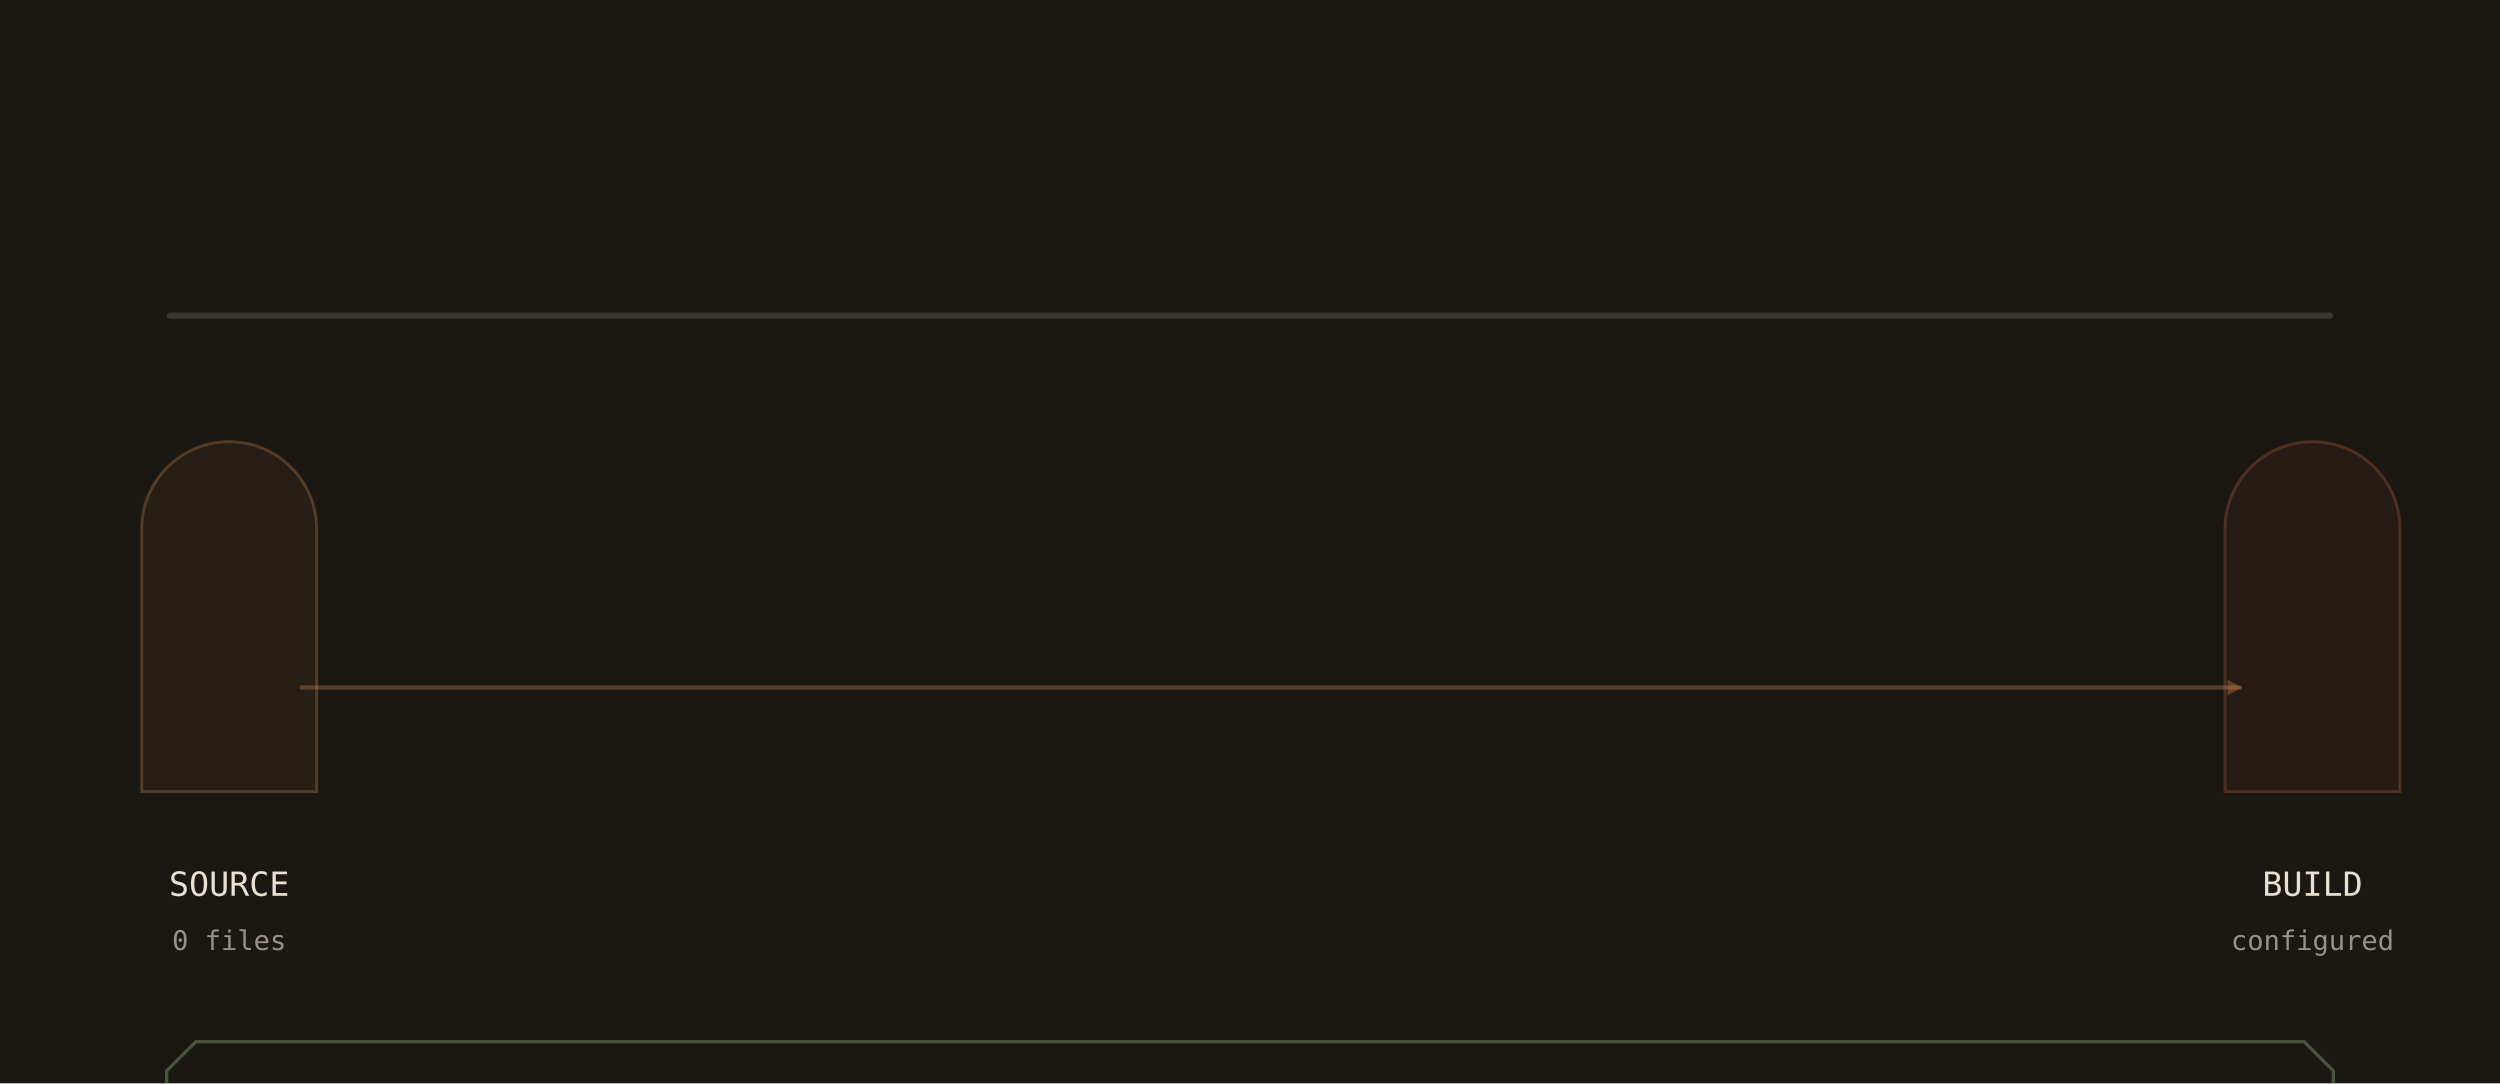
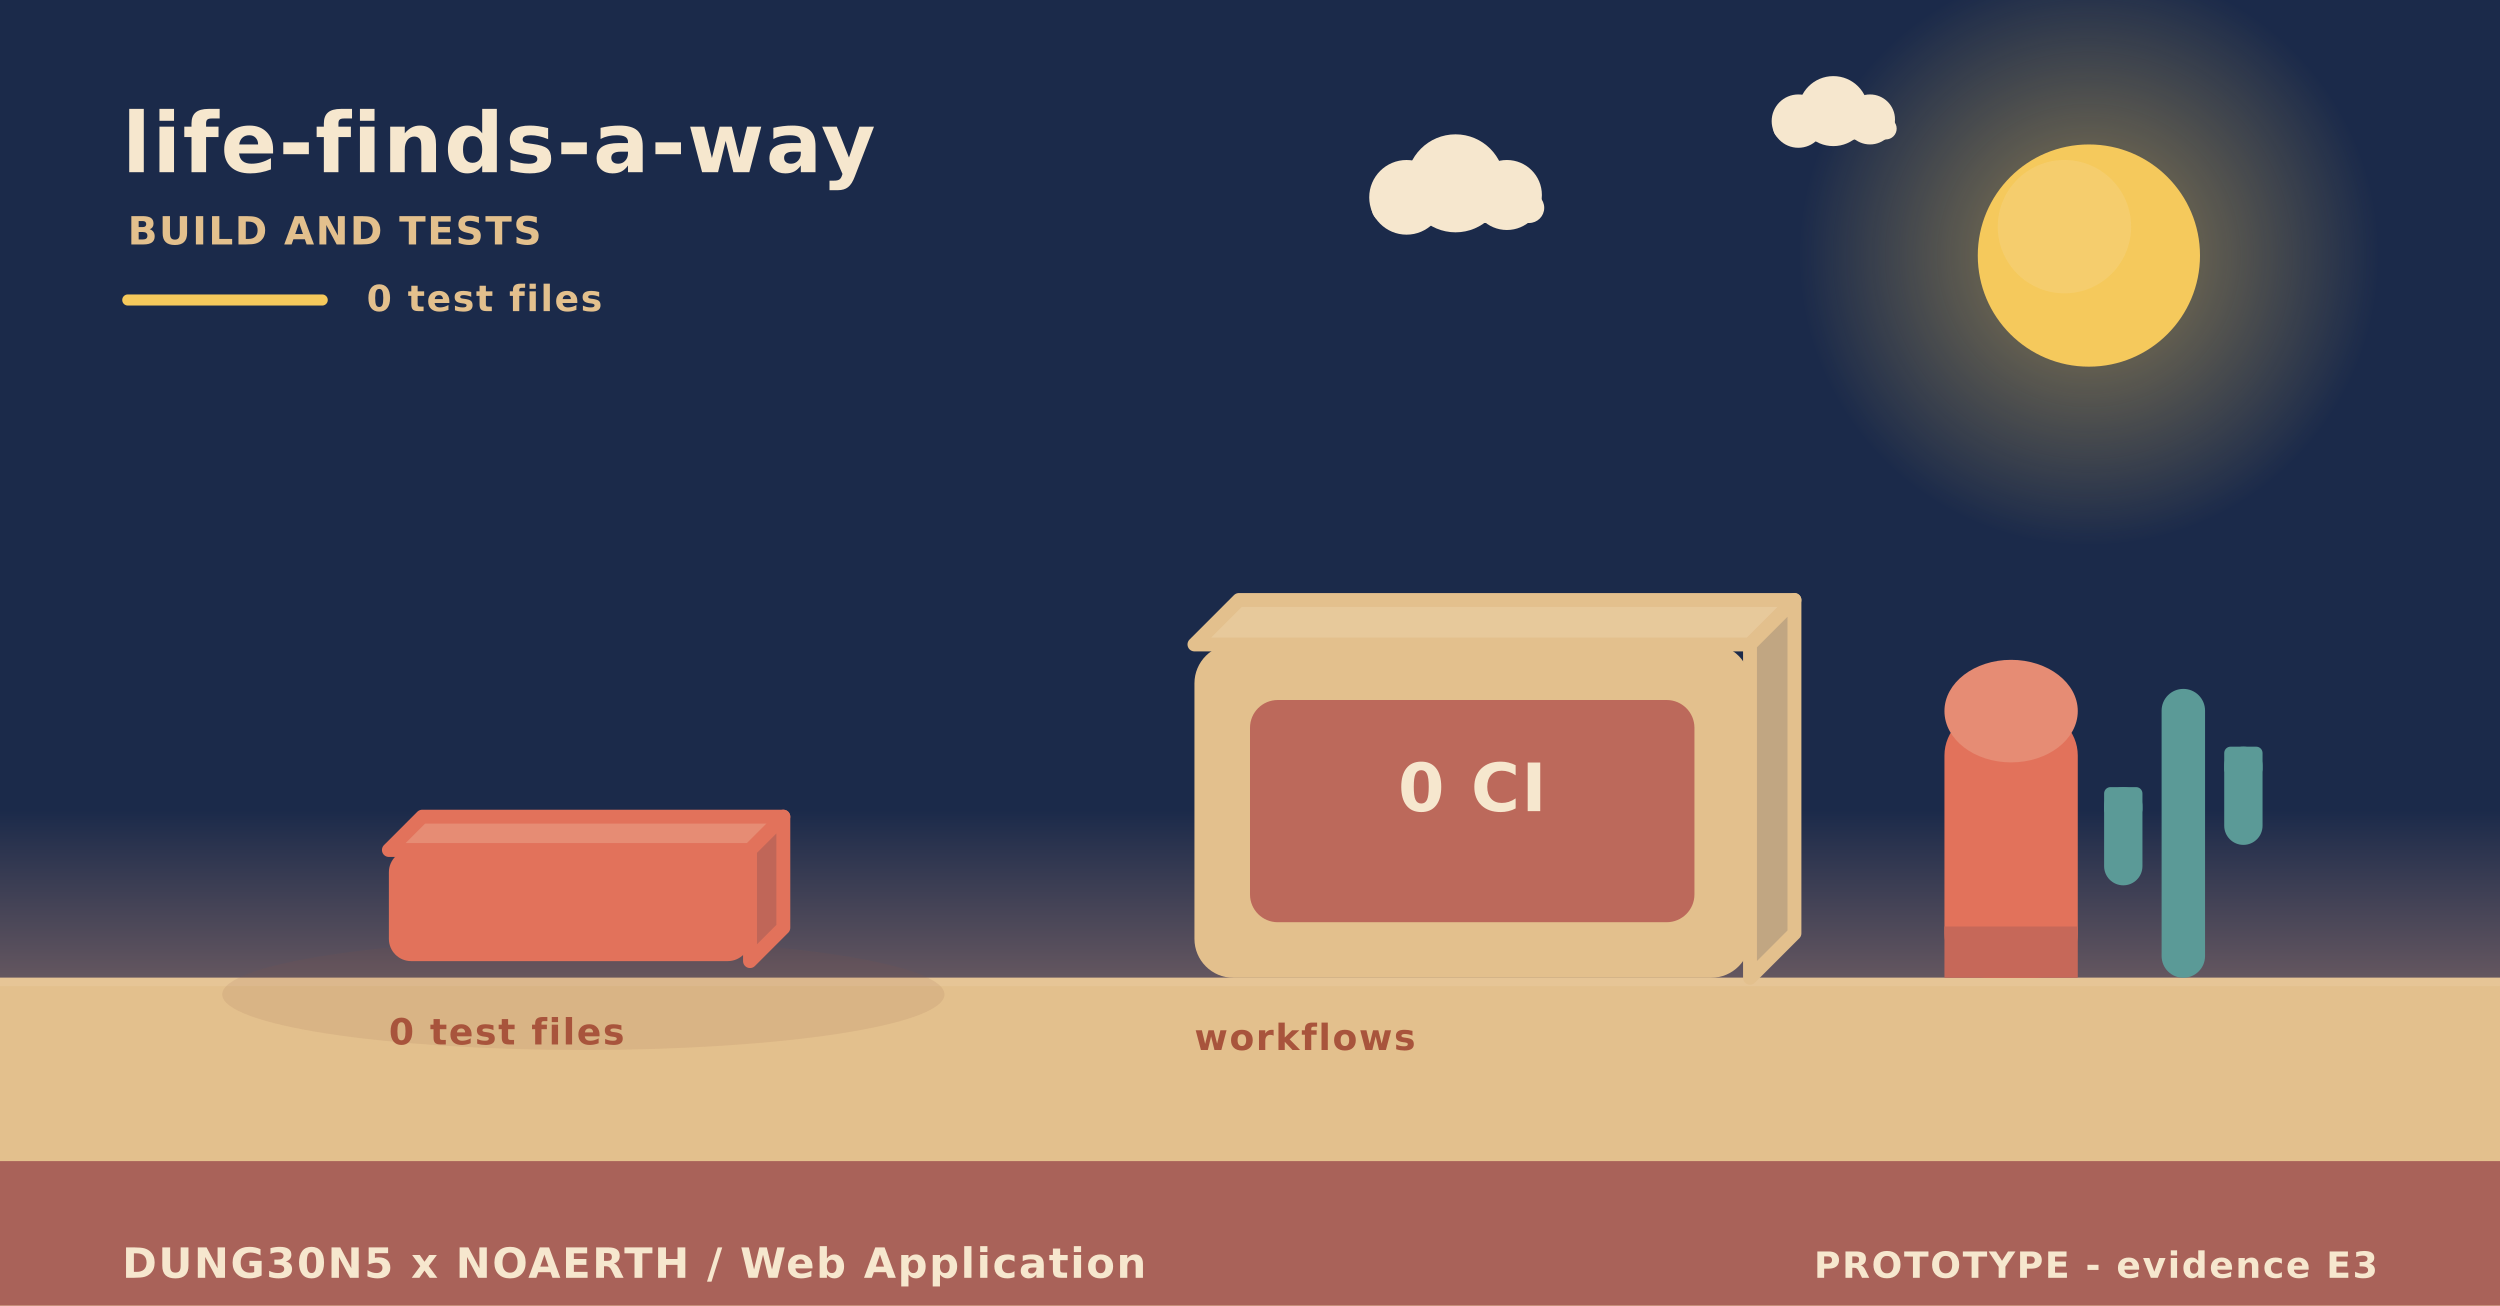
- <svg xmlns="http://www.w3.org/2000/svg" viewBox="0 0 1200 520" width="1200" height="520" role="img" aria-label="life-finds-a-way build evidence">
-   <rect width="1200" height="520" fill="#1b1712" />
-   <defs>
-     <linearGradient id="gb" x1="0" y1="0" x2="1" y2="1">
-       <stop offset="0%" stop-color="#f4a261" />
-       <stop offset="100%" stop-color="#e76f51" />
-     </linearGradient>
-   </defs>
-   <rect x="80.00" y="150.00" width="1040.00" height="3.00" rx="2.00" fill="rgba(253,246,233,0.140)" opacity="1.00" />
-   <path d="M68.00,380.00 L68.00,254.00 A42.00,42.00 0 0 1 152.00,254.00 L152.00,380.00 Z" fill="rgba(244,162,97,0.100)" opacity="0.55" stroke="rgba(244,162,97,0.450)" stroke-width="1.4" />
-   <polygon points="-192.26,189.00 -136.83,221.00 -136.83,157.00 -192.26,125.00" fill="#506748" opacity="0.95" />
-   <polygon points="-247.68,221.00 -192.26,253.00 -192.26,189.00 -247.68,157.00" fill="#b4573f" opacity="0.95" />
-   <polygon points="-192.26,125.00 -136.83,157.00 -192.26,189.00 -247.68,157.00" fill="#f4a261" opacity="0.95" />
-   <text x="110" y="430" font-family="ui-monospace,Menlo,monospace" font-size="16" fill="rgba(253,246,233,0.900)" text-anchor="middle">SOURCE</text>
-   <text x="110" y="456" font-family="ui-monospace,Menlo,monospace" font-size="13" fill="rgba(253,246,233,0.550)" text-anchor="middle">0 files</text>
-   <path d="M1068.00,380.00 L1068.00,254.00 A42.00,42.00 0 0 1 1152.00,254.00 L1152.00,380.00 Z" fill="rgba(231,111,81,0.100)" opacity="0.55" stroke="rgba(231,111,81,0.450)" stroke-width="1.4" />
-   <polygon points="673.77,689.00 729.19,721.00 729.19,657.00 673.77,625.00" fill="#506748" opacity="0.95" />
-   <polygon points="618.34,721.00 673.77,753.00 673.77,689.00 618.34,657.00" fill="#b4573f" opacity="0.95" />
-   <polygon points="673.77,625.00 729.19,657.00 673.77,689.00 618.34,657.00" fill="#e76f51" opacity="0.95" />
-   <text x="1110" y="430" font-family="ui-monospace,Menlo,monospace" font-size="16" fill="rgba(253,246,233,0.900)" text-anchor="middle">BUILD</text>
-   <text x="1110" y="456" font-family="ui-monospace,Menlo,monospace" font-size="13" fill="rgba(253,246,233,0.550)" text-anchor="middle">configured</text>
-   <line x1="144.00" y1="330.00" x2="1076.00" y2="330.00" stroke="rgba(244,162,97,0.500)" stroke-width="2.00" opacity="0.55" />
-   <polygon points="1076.00,330.00 1069.20,326.20 1069.20,333.80" fill="rgba(244,162,97,0.500)" opacity="0.55" />
-   <path d="M94.00,500.00 H1106.00 L1120.00,514.00 V546.00 L1106.00,560.00 H94.00 L80.00,546.00 V514.00 Z" fill="none" stroke="rgba(138,177,125,0.500)" stroke-width="1.60" opacity="0.80" />
-   <text x="600" y="536" font-family="ui-monospace,Menlo,monospace" font-size="16" fill="rgba(138,177,125,0.950)" text-anchor="middle">no test suite present in this repository — shown as measured, not implied</text>
+ <svg xmlns="http://www.w3.org/2000/svg" width="900" height="470" viewBox="0 0 900 470" role="img" aria-label="life-finds-a-way - how it is verified">
+   <linearGradient id="skyb" x1="0" y1="0" x2="0" y2="1">
+     <stop offset="0" stop-color="#1b2a4a" />
+     <stop offset="0.62" stop-color="#1b2a4a" />
+     <stop offset="1" stop-color="#f3ad8a" />
+   </linearGradient>
+   <rect width="900" height="470" fill="url(#skyb)" />
+   <radialGradient id="sunb">
+     <stop offset="0.35" stop-color="#f5c95c" stop-opacity="0.34" />
+     <stop offset="1" stop-color="#f5c95c" stop-opacity="0" />
+   </radialGradient>
+   <circle cx="752" cy="92" r="104" fill="url(#sunb)" />
+   <circle cx="752" cy="92" r="40" fill="#f5c95c" />
+   <circle cx="743.2" cy="81.6" r="24" fill="#f5d27e" opacity="0.5" />
+   <g>
+     <circle cx="524" cy="66" r="17.64" fill="#f6e7ce" />
+     <circle cx="506.36" cy="71.04" r="13.44" fill="#f6e7ce" />
+     <circle cx="542.48" cy="70.2" r="12.6" fill="#f6e7ce" />
+     <rect x="493.76" y="69.36" width="62.16" height="10.92" rx="5.46" fill="#f6e7ce" />
+   </g>
+   <g>
+     <circle cx="660" cy="40" r="12.6" fill="#f6e7ce" />
+     <circle cx="647.4" cy="43.6" r="9.6" fill="#f6e7ce" />
+     <circle cx="673.2" cy="43" r="9" fill="#f6e7ce" />
+     <rect x="638.4" y="42.4" width="44.4" height="7.8" rx="3.9" fill="#f6e7ce" />
+   </g>
+   <rect x="0" y="352" width="900" height="118" fill="#e3c08d" />
+   <rect x="0" y="352" width="900" height="3" fill="#e6c596" />
+   <text x="44" y="62" font-family="Verdana,DejaVu Sans,sans-serif" font-size="30" font-weight="700" letter-spacing="0.6" fill="#f6e7ce" text-anchor="start">life-finds-a-way</text>
+   <text x="46" y="88" font-family="Verdana,DejaVu Sans,sans-serif" font-size="14" font-weight="700" letter-spacing="0.6" fill="#e3c08d" text-anchor="start">BUILD AND TESTS</text>
+   <rect x="44" y="106" width="74" height="4" rx="2" fill="#f5c95c" />
+   <text x="132" y="112" font-family="Verdana,DejaVu Sans,sans-serif" font-size="13" font-weight="700" letter-spacing="0.6" fill="#e3c08d" text-anchor="start">0 test files</text>
+   <ellipse cx="210" cy="358" rx="130" ry="20" fill="rgba(138,90,68,0.11)" />
+   <path d="M140,306 L270,306 L282,294 L152,294 Z" fill="#e68c74" stroke="#e2725b" stroke-width="5" stroke-linejoin="round" />
+   <path d="M270,306 L282,294 L282,334 L270,346 Z" fill="#c06658" stroke="#e2725b" stroke-width="5" stroke-linejoin="round" />
+   <rect x="140" y="306" width="130" height="40" rx="8" fill="#e2725b" />
+   <text x="140" y="376" font-family="Verdana,DejaVu Sans,sans-serif" font-size="13" font-weight="700" letter-spacing="0.6" fill="#a8543c" text-anchor="start">0 test files</text>
+   <path d="M430,232 L630,232 L646,216 L446,216 Z" fill="#e7c99b" stroke="#e3c08d" stroke-width="5" stroke-linejoin="round" />
+   <path d="M630,232 L646,216 L646,336 L630,352 Z" fill="#c1a682" stroke="#e3c08d" stroke-width="5" stroke-linejoin="round" />
+   <rect x="430" y="232" width="200" height="120" rx="14" fill="#e3c08d" />
+   <rect x="450" y="252" width="160" height="80" rx="10" fill="#ba6458" opacity="0.94" />
+   <text x="530" y="292" font-family="Verdana,DejaVu Sans,sans-serif" font-size="24" font-weight="700" letter-spacing="0.6" fill="#f6e7ce" text-anchor="middle">0 CI</text>
+   <text x="430" y="378" font-family="Verdana,DejaVu Sans,sans-serif" font-size="13" font-weight="700" letter-spacing="0.6" fill="#a8543c" text-anchor="start">workflows</text>
+   <rect x="700" y="256" width="48" height="96" rx="16" fill="#e2725b" />
+   <ellipse cx="724" cy="256" rx="24" ry="18.46" fill="#e68c74" />
+   <rect x="700" y="333.54" width="48" height="18.46" fill="#c66859" />
+   <rect x="778.18" y="248" width="15.64" height="104" rx="7.82" fill="#5b9a97" />
+   <rect x="757.48" y="283.36" width="13.8" height="35.36" rx="6.9" fill="#5b9a97" />
+   <rect x="757.48" y="283.36" width="13.8" height="10.4" rx="2.3" fill="#5b9a97" />
+   <rect x="800.72" y="268.8" width="13.8" height="35.36" rx="6.9" fill="#5b9a97" />
+   <rect x="800.72" y="268.8" width="13.8" height="10.4" rx="2.3" fill="#5b9a97" />
+   <rect x="0" y="418" width="900" height="52" rx="0" fill="#a65c56" opacity="0.94" />
+   <text x="44" y="460" font-family="Verdana,DejaVu Sans,sans-serif" font-size="15" font-weight="700" letter-spacing="0.6" fill="#f6e7ce" text-anchor="start">DUNG30N5 x NOAERTH  /  Web Application</text>
+   <text x="856" y="460" font-family="Verdana,DejaVu Sans,sans-serif" font-size="13" font-weight="700" letter-spacing="0.6" fill="#f6e7ce" text-anchor="end">PROTOTYPE  -  evidence E3</text>
</svg>
